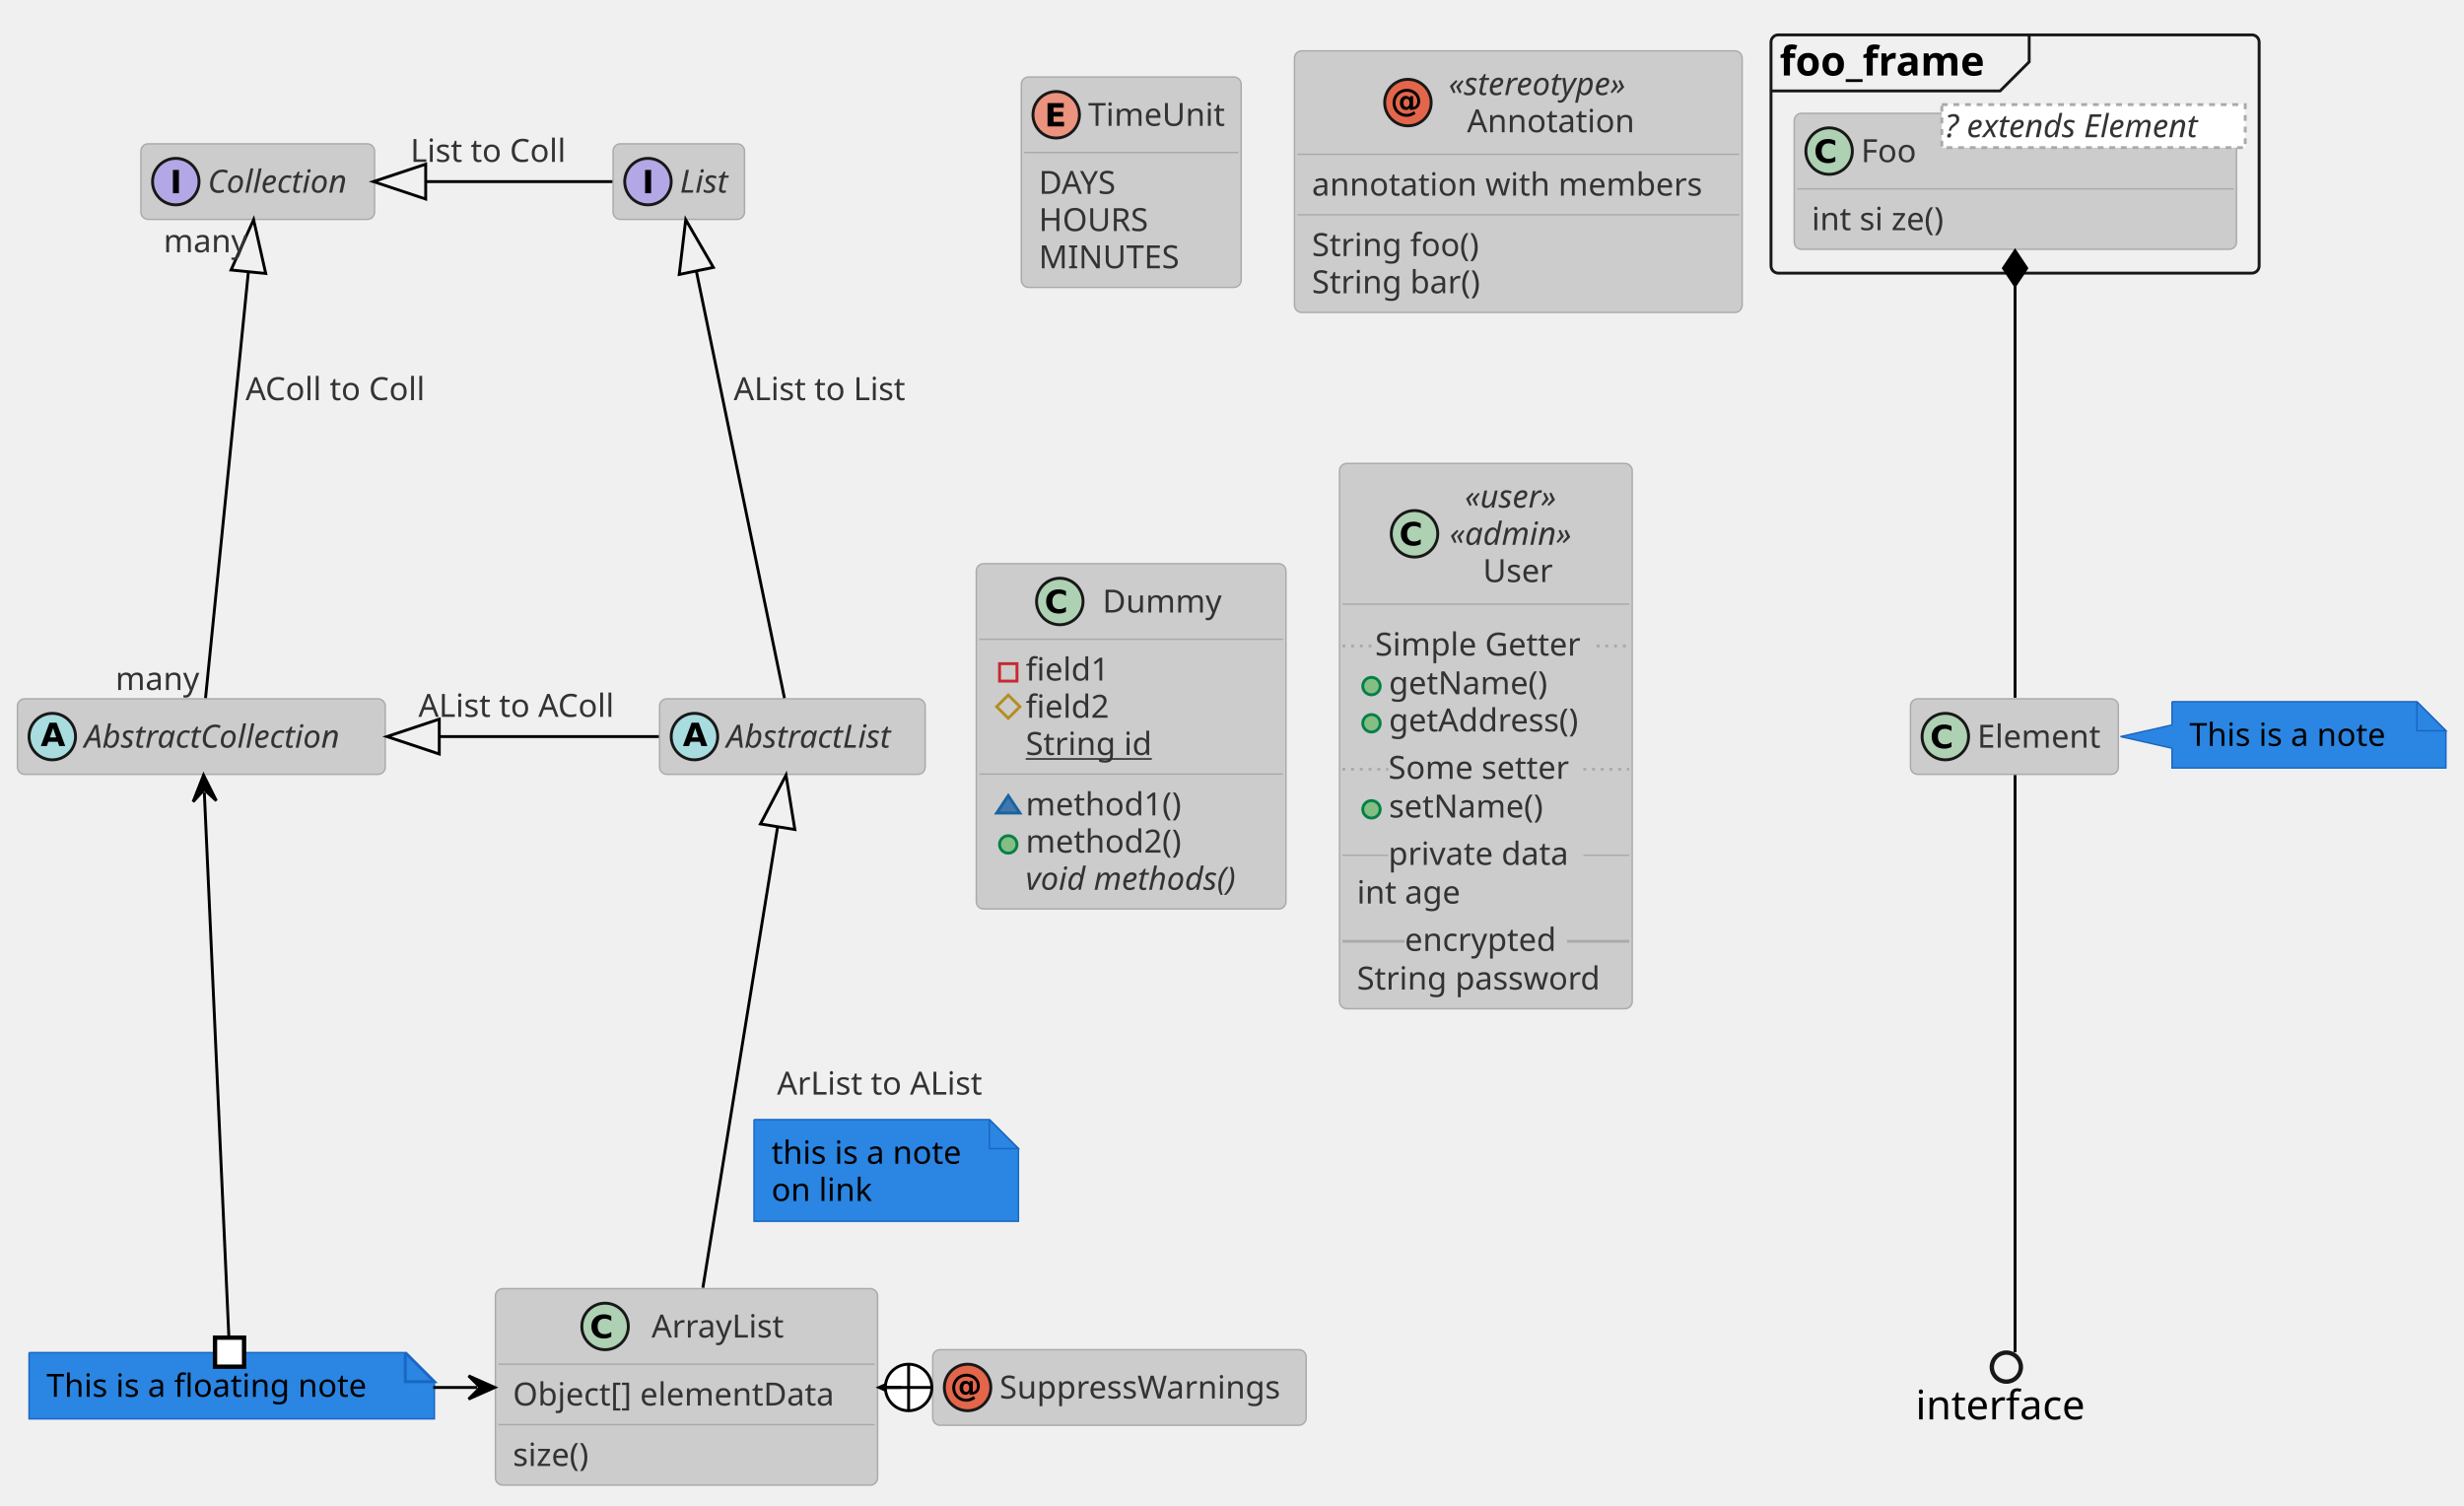
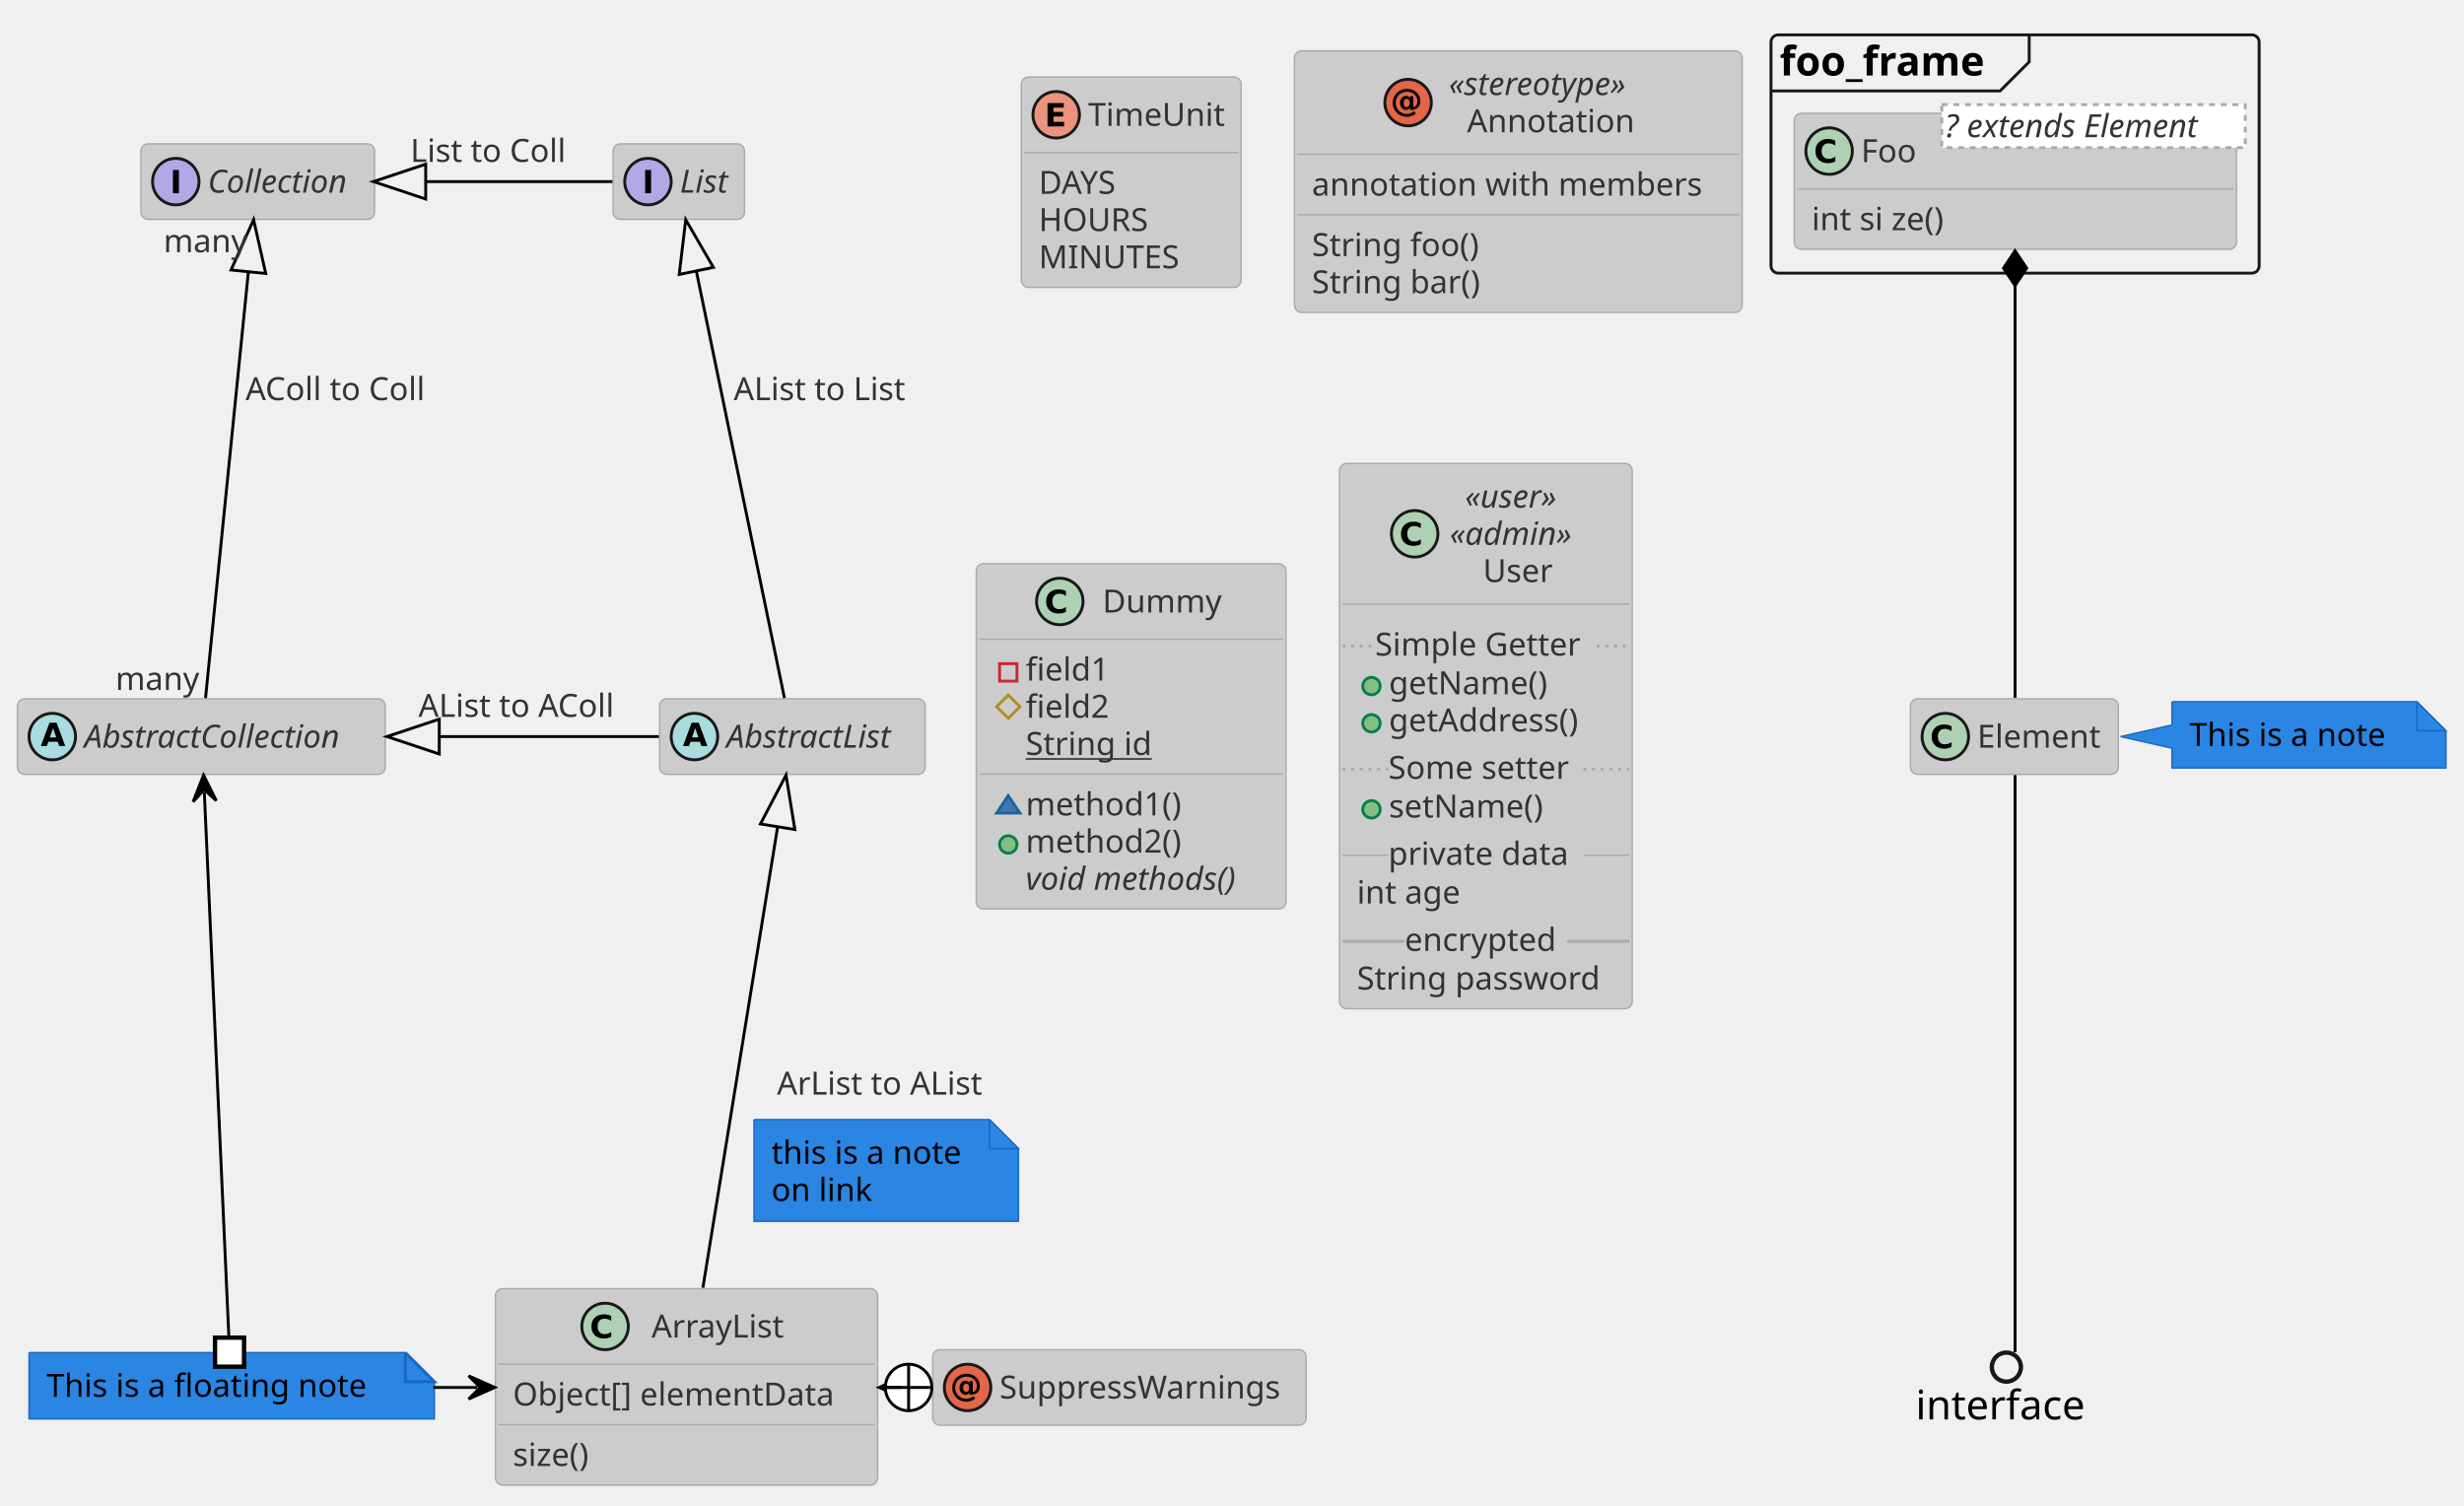
<svg xmlns="http://www.w3.org/2000/svg" contentStyleType="text/css" height="518px" preserveAspectRatio="none" style="width:848px;height:518px;background:#FFFFFF;" version="1.1" viewBox="0 0 848 518" width="848px" zoomAndPan="magnify">
  <defs />
  <g>
    <g id="cluster_foo_frame">
      <rect fill="none" height="82" rx="2.5" ry="2.5" style="stroke:#181818;stroke-width:1.0;" width="168" x="609.5" y="12" />
      <path d="M698.352,12 L698.352,21.297 L688.352,31.297 L609.5,31.297 " fill="none" style="stroke:#181818;stroke-width:1.0;" />
      <text fill="#000000" font-family="sans-serif" font-size="14" font-weight="bold" lengthAdjust="spacing" textLength="78.853" x="612.5" y="25.995">foo_frame</text>
    </g>
    <g id="elem_AbstractList">
      <rect codeLine="7" fill="#CCCCCC" height="26" id="AbstractList" rx="2.5" ry="2.5" style="stroke:#AAAAAA;stroke-width:0.5;" width="91.404" x="227" y="240.5" />
      <ellipse cx="239" cy="253.5" fill="#A9DCDF" rx="8" ry="8" style="stroke:#181818;stroke-width:1.0;" />
      <path d="M240.875,255.281 L237.641,255.281 L237.125,256.75 L235.047,256.75 L238.031,248.734 L240.484,248.734 L243.453,256.75 L241.375,256.75 L240.875,255.281 Z M238.156,253.797 L240.359,253.797 L239.266,250.609 L238.156,253.797 Z " fill="#000000" />
      <text fill="#333333" font-family="Verdana" font-size="11" font-style="italic" lengthAdjust="spacing" textLength="65.404" x="250" y="257.308">AbstractList</text>
    </g>
    <g id="elem_AbstractCollection">
      <rect codeLine="8" fill="#CCCCCC" height="26" id="AbstractCollection" rx="2.5" ry="2.5" style="stroke:#AAAAAA;stroke-width:0.5;" width="126.585" x="6" y="240.5" />
      <ellipse cx="18" cy="253.5" fill="#A9DCDF" rx="8" ry="8" style="stroke:#181818;stroke-width:1.0;" />
      <path d="M19.875,255.281 L16.641,255.281 L16.125,256.75 L14.047,256.75 L17.031,248.734 L19.484,248.734 L22.453,256.75 L20.375,256.75 L19.875,255.281 Z M17.156,253.797 L19.359,253.797 L18.266,250.609 L17.156,253.797 Z " fill="#000000" />
      <text fill="#333333" font-family="Verdana" font-size="11" font-style="italic" lengthAdjust="spacing" textLength="100.585" x="29" y="257.308">AbstractCollection</text>
    </g>
    <g id="elem_List">
      <rect codeLine="9" fill="#CCCCCC" height="26" id="List" rx="2.5" ry="2.5" style="stroke:#AAAAAA;stroke-width:0.5;" width="45.228" x="211" y="49.5" />
      <ellipse cx="223" cy="62.5" fill="#B4A7E5" rx="8" ry="8" style="stroke:#181818;stroke-width:1.0;" />
      <path d="M222.016,58.484 L224.078,58.484 L224.078,66.5 L222.016,66.5 L222.016,58.484 Z " fill="#000000" />
      <text fill="#333333" font-family="Verdana" font-size="11" font-style="italic" lengthAdjust="spacing" textLength="19.229" x="234" y="66.308">List</text>
    </g>
    <g id="elem_Collection">
      <rect codeLine="10" fill="#CCCCCC" height="26" id="Collection" rx="2.5" ry="2.5" style="stroke:#AAAAAA;stroke-width:0.5;" width="80.409" x="48.5" y="49.5" />
      <ellipse cx="60.5" cy="62.5" fill="#B4A7E5" rx="8" ry="8" style="stroke:#181818;stroke-width:1.0;" />
      <path d="M59.516,58.484 L61.578,58.484 L61.578,66.5 L59.516,66.5 L59.516,58.484 Z " fill="#000000" />
      <text fill="#333333" font-family="Verdana" font-size="11" font-style="italic" lengthAdjust="spacing" textLength="54.409" x="71.5" y="66.308">Collection</text>
    </g>
    <g id="elem_ArrayList">
      <rect codeLine="20" fill="#CCCCCC" height="67.609" id="ArrayList" rx="2.5" ry="2.5" style="stroke:#AAAAAA;stroke-width:0.5;" width="131.528" x="170.5" y="443.5" />
      <ellipse cx="208.24" cy="456.5" fill="#ADD1B2" rx="8" ry="8" style="stroke:#181818;stroke-width:1.0;" />
      <path d="M210.365,460.062 Q209.787,460.359 209.162,460.5 Q208.552,460.656 207.88,460.656 Q205.88,460.656 204.708,459.547 Q203.537,458.422 203.537,456.5 Q203.537,454.578 204.708,453.453 Q205.88,452.328 207.88,452.328 Q208.552,452.328 209.162,452.484 Q209.787,452.641 210.365,452.938 L210.365,454.594 Q209.787,454.203 209.224,454.016 Q208.662,453.828 208.052,453.828 Q206.943,453.828 206.302,454.547 Q205.677,455.25 205.677,456.5 Q205.677,457.734 206.302,458.453 Q206.943,459.156 208.052,459.156 Q208.662,459.156 209.224,458.984 Q209.787,458.797 210.365,458.406 L210.365,460.062 Z " fill="#000000" />
      <text fill="#333333" font-family="Verdana" font-size="11" lengthAdjust="spacing" textLength="49.049" x="224.24" y="460.308">ArrayList</text>
      <line style="stroke:#AAAAAA;stroke-width:0.5;" x1="171.5" x2="301.028" y1="469.5" y2="469.5" />
      <text fill="#333333" font-family="sans-serif" font-size="11" lengthAdjust="spacing" textLength="119.528" x="176.5" y="483.71">Object[] elementData</text>
      <line style="stroke:#AAAAAA;stroke-width:0.5;" x1="171.5" x2="301.028" y1="490.305" y2="490.305" />
      <text fill="#333333" font-family="sans-serif" font-size="11" lengthAdjust="spacing" textLength="29.912" x="176.5" y="504.515">size()</text>
    </g>
    <g id="elem_TimeUnit">
      <rect codeLine="25" fill="#CCCCCC" height="72.414" id="TimeUnit" rx="2.5" ry="2.5" style="stroke:#AAAAAA;stroke-width:0.5;" width="75.65" x="351.5" y="26.5" />
      <ellipse cx="363.5" cy="39.5" fill="#EB937F" rx="8" ry="8" style="stroke:#181818;stroke-width:1.0;" />
      <path d="M360.516,35.484 L366.094,35.484 L366.094,37.047 L362.578,37.047 L362.578,38.531 L365.875,38.531 L365.875,40.094 L362.578,40.094 L362.578,41.938 L366.203,41.938 L366.203,43.5 L360.516,43.5 L360.516,35.484 Z " fill="#000000" />
      <text fill="#333333" font-family="Verdana" font-size="11" lengthAdjust="spacing" textLength="49.65" x="374.5" y="43.308">TimeUnit</text>
      <line style="stroke:#AAAAAA;stroke-width:0.5;" x1="352.5" x2="426.15" y1="52.5" y2="52.5" />
      <text fill="#333333" font-family="sans-serif" font-size="11" lengthAdjust="spacing" textLength="29.697" x="357.5" y="66.71">DAYS</text>
      <text fill="#333333" font-family="sans-serif" font-size="11" lengthAdjust="spacing" textLength="39.606" x="357.5" y="79.515">HOURS</text>
      <text fill="#333333" font-family="sans-serif" font-size="11" lengthAdjust="spacing" textLength="49.666" x="357.5" y="92.32">MINUTES</text>
    </g>
    <g id="elem_SuppressWarnings">
      <rect codeLine="31" fill="#CCCCCC" height="26" id="SuppressWarnings" rx="2.5" ry="2.5" style="stroke:#AAAAAA;stroke-width:0.5;" width="128.523" x="321" y="464.5" />
      <ellipse cx="333" cy="477.5" fill="#E3664A" rx="8" ry="8" style="stroke:#181818;stroke-width:1.0;" />
      <path d="M331.469,477.609 Q331.469,478.266 331.75,478.656 Q332.031,479.031 332.516,479.031 Q332.984,479.031 333.266,478.656 Q333.562,478.266 333.562,477.609 Q333.562,476.953 333.266,476.578 Q332.984,476.203 332.5,476.203 Q332.031,476.203 331.75,476.578 Q331.469,476.953 331.469,477.609 Z M333.672,479.219 Q333.5,479.609 333.141,479.828 Q332.797,480.031 332.312,480.031 Q331.391,480.031 330.812,479.359 Q330.234,478.688 330.234,477.609 Q330.234,476.547 330.812,475.875 Q331.391,475.203 332.312,475.203 Q332.797,475.203 333.141,475.422 Q333.5,475.625 333.672,476.016 L333.672,475.312 L334.781,475.312 L334.781,479.031 Q335.453,478.922 335.828,478.391 Q336.219,477.844 336.219,477 Q336.219,476.469 336.062,476 Q335.906,475.531 335.594,475.141 Q335.078,474.484 334.312,474.125 Q333.547,473.766 332.656,473.766 Q332.031,473.766 331.453,473.938 Q330.891,474.094 330.406,474.422 Q329.609,474.938 329.172,475.781 Q328.734,476.609 328.734,477.578 Q328.734,478.391 329.016,479.094 Q329.297,479.781 329.844,480.328 Q330.391,480.844 331.078,481.125 Q331.781,481.406 332.562,481.406 Q333.234,481.406 333.906,481.141 Q334.594,480.891 335.078,480.469 L335.641,481.344 Q334.969,481.859 334.172,482.125 Q333.391,482.406 332.578,482.406 Q331.578,482.406 330.688,482.047 Q329.812,481.703 329.125,481.031 Q328.438,480.359 328.078,479.484 Q327.719,478.594 327.719,477.578 Q327.719,476.609 328.078,475.719 Q328.453,474.828 329.125,474.156 Q329.812,473.5 330.703,473.141 Q331.609,472.766 332.578,472.766 Q333.781,472.766 334.766,473.234 Q335.75,473.688 336.406,474.547 Q336.812,475.078 337.016,475.703 Q337.219,476.312 337.219,476.984 Q337.219,478.438 336.344,479.25 Q335.469,480.047 333.875,480.047 L333.672,480.047 L333.672,479.219 Z " fill="#000000" />
      <text fill="#333333" font-family="Verdana" font-size="11" lengthAdjust="spacing" textLength="102.523" x="344" y="481.308">SuppressWarnings</text>
    </g>
    <g id="elem_Annotation">
      <rect codeLine="33" fill="#CCCCCC" height="90.023" id="Annotation" rx="2.5" ry="2.5" style="stroke:#AAAAAA;stroke-width:0.5;" width="154.071" x="445.5" y="17.5" />
-       <ellipse cx="484.544" cy="35.305" fill="#E3664A" rx="8" ry="8" style="stroke:#181818;stroke-width:1.0;" />
-       <path d="M483.013,35.414 Q483.013,36.07 483.294,36.461 Q483.575,36.836 484.06,36.836 Q484.529,36.836 484.81,36.461 Q485.107,36.07 485.107,35.414 Q485.107,34.758 484.81,34.383 Q484.529,34.008 484.044,34.008 Q483.575,34.008 483.294,34.383 Q483.013,34.758 483.013,35.414 Z M485.216,37.023 Q485.044,37.414 484.685,37.633 Q484.341,37.836 483.857,37.836 Q482.935,37.836 482.357,37.164 Q481.779,36.492 481.779,35.414 Q481.779,34.352 482.357,33.68 Q482.935,33.008 483.857,33.008 Q484.341,33.008 484.685,33.227 Q485.044,33.43 485.216,33.82 L485.216,33.117 L486.325,33.117 L486.325,36.836 Q486.997,36.727 487.372,36.195 Q487.763,35.648 487.763,34.805 Q487.763,34.273 487.607,33.805 Q487.45,33.336 487.138,32.945 Q486.622,32.289 485.857,31.93 Q485.091,31.57 484.2,31.57 Q483.575,31.57 482.997,31.742 Q482.435,31.898 481.95,32.227 Q481.154,32.742 480.716,33.586 Q480.279,34.414 480.279,35.383 Q480.279,36.195 480.56,36.898 Q480.841,37.586 481.388,38.133 Q481.935,38.648 482.622,38.93 Q483.325,39.211 484.107,39.211 Q484.779,39.211 485.45,38.945 Q486.138,38.695 486.622,38.273 L487.185,39.148 Q486.513,39.664 485.716,39.93 Q484.935,40.211 484.122,40.211 Q483.122,40.211 482.232,39.852 Q481.357,39.508 480.669,38.836 Q479.982,38.164 479.622,37.289 Q479.263,36.398 479.263,35.383 Q479.263,34.414 479.622,33.523 Q479.997,32.633 480.669,31.961 Q481.357,31.305 482.247,30.945 Q483.154,30.57 484.122,30.57 Q485.325,30.57 486.31,31.039 Q487.294,31.492 487.95,32.352 Q488.357,32.883 488.56,33.508 Q488.763,34.117 488.763,34.789 Q488.763,36.242 487.888,37.055 Q487.013,37.852 485.419,37.852 L485.216,37.852 L485.216,37.023 Z " fill="#000000" />
-       <text fill="#333333" font-family="sans-serif" font-size="11" font-style="italic" lengthAdjust="spacing" textLength="72.982" x="498.544" y="32.71">«stereotype»</text>
+       <ellipse cx="484.603" cy="35.305" fill="#E3664A" rx="8" ry="8" style="stroke:#181818;stroke-width:1.0;" />
+       <path d="M483.072,35.414 Q483.072,36.07 483.353,36.461 Q483.635,36.836 484.119,36.836 Q484.588,36.836 484.869,36.461 Q485.166,36.07 485.166,35.414 Q485.166,34.758 484.869,34.383 Q484.588,34.008 484.103,34.008 Q483.635,34.008 483.353,34.383 Q483.072,34.758 483.072,35.414 Z M485.275,37.023 Q485.103,37.414 484.744,37.633 Q484.4,37.836 483.916,37.836 Q482.994,37.836 482.416,37.164 Q481.838,36.492 481.838,35.414 Q481.838,34.352 482.416,33.68 Q482.994,33.008 483.916,33.008 Q484.4,33.008 484.744,33.227 Q485.103,33.43 485.275,33.82 L485.275,33.117 L486.385,33.117 L486.385,36.836 Q487.056,36.727 487.431,36.195 Q487.822,35.648 487.822,34.805 Q487.822,34.273 487.666,33.805 Q487.51,33.336 487.197,32.945 Q486.681,32.289 485.916,31.93 Q485.15,31.57 484.26,31.57 Q483.635,31.57 483.056,31.742 Q482.494,31.898 482.01,32.227 Q481.213,32.742 480.775,33.586 Q480.338,34.414 480.338,35.383 Q480.338,36.195 480.619,36.898 Q480.9,37.586 481.447,38.133 Q481.994,38.648 482.681,38.93 Q483.385,39.211 484.166,39.211 Q484.838,39.211 485.51,38.945 Q486.197,38.695 486.681,38.273 L487.244,39.148 Q486.572,39.664 485.775,39.93 Q484.994,40.211 484.181,40.211 Q483.181,40.211 482.291,39.852 Q481.416,39.508 480.728,38.836 Q480.041,38.164 479.681,37.289 Q479.322,36.398 479.322,35.383 Q479.322,34.414 479.681,33.523 Q480.056,32.633 480.728,31.961 Q481.416,31.305 482.306,30.945 Q483.213,30.57 484.181,30.57 Q485.385,30.57 486.369,31.039 Q487.353,31.492 488.01,32.352 Q488.416,32.883 488.619,33.508 Q488.822,34.117 488.822,34.789 Q488.822,36.242 487.947,37.055 Q487.072,37.852 485.478,37.852 L485.275,37.852 L485.275,37.023 Z " fill="#000000" />
+       <text fill="#333333" font-family="sans-serif" font-size="11" font-style="italic" lengthAdjust="spacing" textLength="72.864" x="498.603" y="32.71">«stereotype»</text>
      <text fill="#333333" font-family="Verdana" font-size="11" lengthAdjust="spacing" textLength="60.323" x="504.874" y="45.515">Annotation</text>
      <line style="stroke:#AAAAAA;stroke-width:0.5;" x1="446.5" x2="598.571" y1="53.109" y2="53.109" />
      <text fill="#333333" font-family="sans-serif" font-size="11" lengthAdjust="spacing" textLength="142.071" x="451.5" y="67.32">annotation with members</text>
      <line style="stroke:#AAAAAA;stroke-width:0.5;" x1="446.5" x2="598.571" y1="73.914" y2="73.914" />
      <text fill="#333333" font-family="sans-serif" font-size="11" lengthAdjust="spacing" textLength="62.24" x="451.5" y="88.124">String foo()</text>
      <text fill="#333333" font-family="sans-serif" font-size="11" lengthAdjust="spacing" textLength="63.153" x="451.5" y="100.929">String bar()</text>
    </g>
    <g id="elem_Dummy">
      <rect codeLine="39" fill="#CCCCCC" height="118.828" id="Dummy" rx="2.5" ry="2.5" style="stroke:#AAAAAA;stroke-width:0.5;" width="106.569" x="336" y="194" />
      <ellipse cx="364.734" cy="207" fill="#ADD1B2" rx="8" ry="8" style="stroke:#181818;stroke-width:1.0;" />
      <path d="M366.859,210.562 Q366.281,210.859 365.656,211 Q365.046,211.156 364.375,211.156 Q362.375,211.156 361.203,210.047 Q360.031,208.922 360.031,207 Q360.031,205.078 361.203,203.953 Q362.375,202.828 364.375,202.828 Q365.046,202.828 365.656,202.984 Q366.281,203.141 366.859,203.438 L366.859,205.094 Q366.281,204.703 365.718,204.516 Q365.156,204.328 364.546,204.328 Q363.437,204.328 362.796,205.047 Q362.171,205.75 362.171,207 Q362.171,208.234 362.796,208.953 Q363.437,209.656 364.546,209.656 Q365.156,209.656 365.718,209.484 Q366.281,209.297 366.859,208.906 L366.859,210.562 Z " fill="#000000" />
      <text fill="#333333" font-family="Verdana" font-size="11" lengthAdjust="spacing" textLength="43.382" x="379.453" y="210.808">Dummy</text>
      <line style="stroke:#AAAAAA;stroke-width:0.5;" x1="337" x2="441.569" y1="220" y2="220" />
      <rect fill="none" height="6" style="stroke:#C82930;stroke-width:1.0;" width="6" x="344" y="228.402" />
      <text fill="#333333" font-family="sans-serif" font-size="11" lengthAdjust="spacing" textLength="30.733" x="353" y="234.21">field1</text>
      <polygon fill="none" points="347,239.207,351,243.207,347,247.207,343,243.207" style="stroke:#B38D22;stroke-width:1.0;" />
      <text fill="#333333" font-family="sans-serif" font-size="11" lengthAdjust="spacing" textLength="30.733" x="353" y="247.015">field2</text>
      <text fill="#333333" font-family="sans-serif" font-size="11" lengthAdjust="spacing" text-decoration="underline" textLength="46.363" x="353" y="259.82">String id</text>
      <line style="stroke:#AAAAAA;stroke-width:0.5;" x1="337" x2="441.569" y1="266.414" y2="266.414" />
      <polygon fill="#4177AF" points="347,273.816,343,279.816,351,279.816" style="stroke:#1963A0;stroke-width:1.0;" />
      <text fill="#333333" font-family="sans-serif" font-size="11" lengthAdjust="spacing" textLength="58.062" x="353" y="280.625">method1()</text>
      <ellipse cx="347" cy="290.621" fill="#84BE84" rx="3" ry="3" style="stroke:#038048;stroke-width:1.0;" />
      <text fill="#333333" font-family="sans-serif" font-size="11" lengthAdjust="spacing" textLength="58.062" x="353" y="293.429">method2()</text>
      <text fill="#333333" font-family="sans-serif" font-size="11" font-style="italic" lengthAdjust="spacing" textLength="83.569" x="353" y="306.234">void methods()</text>
    </g>
    <g id="elem_N1">
      <path d="M10,465.5 L10,488.305 L149.497,488.305 L149.497,475.5 L139.497,465.5 L10,465.5 " fill="#2A86E2" style="stroke:#1A66C2;stroke-width:0.5;" />
      <path d="M139.497,465.5 L139.497,475.5 L149.497,475.5 L139.497,465.5 " fill="#2A86E2" style="stroke:#1A66C2;stroke-width:1.0;" />
      <text fill="#000000" font-family="Verdana" font-size="11" lengthAdjust="spacing" textLength="118.497" x="16" y="480.71">This is a floating note</text>
    </g>
    <g id="elem_Element">
      <rect fill="#CCCCCC" height="26" id="Element" rx="2.5" ry="2.5" style="stroke:#AAAAAA;stroke-width:0.5;" width="71.541" x="657.5" y="240.5" />
      <ellipse cx="669.5" cy="253.5" fill="#ADD1B2" rx="8" ry="8" style="stroke:#181818;stroke-width:1.0;" />
      <path d="M671.625,257.062 Q671.047,257.359 670.422,257.5 Q669.812,257.656 669.141,257.656 Q667.141,257.656 665.969,256.547 Q664.797,255.422 664.797,253.5 Q664.797,251.578 665.969,250.453 Q667.141,249.328 669.141,249.328 Q669.812,249.328 670.422,249.484 Q671.047,249.641 671.625,249.938 L671.625,251.594 Q671.047,251.203 670.484,251.016 Q669.922,250.828 669.312,250.828 Q668.203,250.828 667.562,251.547 Q666.938,252.25 666.938,253.5 Q666.938,254.734 667.562,255.453 Q668.203,256.156 669.312,256.156 Q669.922,256.156 670.484,255.984 Q671.047,255.797 671.625,255.406 L671.625,257.062 Z " fill="#000000" />
      <text fill="#333333" font-family="Verdana" font-size="11" lengthAdjust="spacing" textLength="45.541" x="680.5" y="257.308">Element</text>
    </g>
    <g id="elem_Elementlol26">
      <ellipse cx="690.5" cy="470.5" fill="#F1F1F1" rx="5" ry="5" style="stroke:#181818;stroke-width:1.5;" />
    </g>
    <text fill="#000000" font-family="sans-serif" font-size="14" lengthAdjust="spacing" textLength="62.44" x="659.28" y="488.495">interface</text>
    <g id="elem_GMN31">
      <path d="M747.5,241.5 L747.5,249.5 L729.797,253.5 L747.5,257.5 L747.5,264.305 A0,0 0 0 0 747.5,264.305 L841.778,264.305 A0,0 0 0 0 841.778,264.305 L841.778,251.5 L831.778,241.5 L747.5,241.5 A0,0 0 0 0 747.5,241.5 " fill="#2A86E2" style="stroke:#1A66C2;stroke-width:0.5;" />
      <path d="M831.778,241.5 L831.778,251.5 L841.778,251.5 L831.778,241.5 " fill="#2A86E2" style="stroke:#1A66C2;stroke-width:0.5;" />
      <text fill="#000000" font-family="Verdana" font-size="11" lengthAdjust="spacing" textLength="73.278" x="753.5" y="256.71">This is a note</text>
    </g>
    <g id="elem_User">
      <rect codeLine="69" fill="#CCCCCC" height="187.656" id="User" rx="2.5" ry="2.5" style="stroke:#AAAAAA;stroke-width:0.5;" width="100.741" x="461" y="159.5" />
-       <ellipse cx="486.813" cy="183.707" fill="#ADD1B2" rx="8" ry="8" style="stroke:#181818;stroke-width:1.0;" />
-       <path d="M488.938,187.269 Q488.36,187.566 487.735,187.707 Q487.126,187.863 486.454,187.863 Q484.454,187.863 483.282,186.754 Q482.11,185.629 482.11,183.707 Q482.11,181.785 483.282,180.66 Q484.454,179.535 486.454,179.535 Q487.126,179.535 487.735,179.691 Q488.36,179.848 488.938,180.144 L488.938,181.801 Q488.36,181.41 487.798,181.223 Q487.235,181.035 486.626,181.035 Q485.517,181.035 484.876,181.754 Q484.251,182.457 484.251,183.707 Q484.251,184.941 484.876,185.66 Q485.517,186.363 486.626,186.363 Q487.235,186.363 487.798,186.191 Q488.36,186.004 488.938,185.613 L488.938,187.269 Z " fill="#000000" />
-       <text fill="#333333" font-family="sans-serif" font-size="11" font-style="italic" lengthAdjust="spacing" textLength="37.571" x="504.12" y="174.71">«user»</text>
-       <text fill="#333333" font-family="sans-serif" font-size="11" font-style="italic" lengthAdjust="spacing" textLength="48.044" x="498.883" y="187.515">«admin»</text>
-       <text fill="#333333" font-family="Verdana" font-size="11" lengthAdjust="spacing" textLength="25.072" x="510.369" y="200.32">User</text>
+       <ellipse cx="486.867" cy="183.707" fill="#ADD1B2" rx="8" ry="8" style="stroke:#181818;stroke-width:1.0;" />
+       <path d="M488.992,187.269 Q488.414,187.566 487.789,187.707 Q487.179,187.863 486.507,187.863 Q484.507,187.863 483.336,186.754 Q482.164,185.629 482.164,183.707 Q482.164,181.785 483.336,180.66 Q484.507,179.535 486.507,179.535 Q487.179,179.535 487.789,179.691 Q488.414,179.848 488.992,180.144 L488.992,181.801 Q488.414,181.41 487.851,181.223 Q487.289,181.035 486.679,181.035 Q485.57,181.035 484.929,181.754 Q484.304,182.457 484.304,183.707 Q484.304,184.941 484.929,185.66 Q485.57,186.363 486.679,186.363 Q487.289,186.363 487.851,186.191 Q488.414,186.004 488.992,185.613 L488.992,187.269 Z " fill="#000000" />
+       <text fill="#333333" font-family="sans-serif" font-size="11" font-style="italic" lengthAdjust="spacing" textLength="37.453" x="504.185" y="174.71">«user»</text>
+       <text fill="#333333" font-family="sans-serif" font-size="11" font-style="italic" lengthAdjust="spacing" textLength="47.926" x="498.948" y="187.515">«admin»</text>
+       <text fill="#333333" font-family="Verdana" font-size="11" lengthAdjust="spacing" textLength="25.072" x="510.375" y="200.32">User</text>
      <line style="stroke:#AAAAAA;stroke-width:0.5;" x1="462" x2="560.741" y1="207.914" y2="207.914" />
      <ellipse cx="472" cy="236.121" fill="#84BE84" rx="3" ry="3" style="stroke:#038048;stroke-width:1.0;" />
      <text fill="#333333" font-family="sans-serif" font-size="11" lengthAdjust="spacing" textLength="59.098" x="478" y="238.929">getName()</text>
      <ellipse cx="472" cy="248.926" fill="#84BE84" rx="3" ry="3" style="stroke:#038048;stroke-width:1.0;" />
      <text fill="#333333" font-family="sans-serif" font-size="11" lengthAdjust="spacing" textLength="70.888" x="478" y="251.734">getAddress()</text>
      <line style="stroke:#AAAAAA;stroke-width:1.0;stroke-dasharray:1.0,2.0;" x1="462" x2="473.238" y1="222.316" y2="222.316" />
      <text fill="#333333" font-family="sans-serif" font-size="11" lengthAdjust="spacing" textLength="76.264" x="473.238" y="225.625">Simple Getter</text>
      <line style="stroke:#AAAAAA;stroke-width:1.0;stroke-dasharray:1.0,2.0;" x1="549.503" x2="560.741" y1="222.316" y2="222.316" />
      <ellipse cx="472" cy="278.535" fill="#84BE84" rx="3" ry="3" style="stroke:#038048;stroke-width:1.0;" />
      <text fill="#333333" font-family="sans-serif" font-size="11" lengthAdjust="spacing" textLength="57.847" x="478" y="281.343">setName()</text>
      <line style="stroke:#AAAAAA;stroke-width:1.0;stroke-dasharray:1.0,2.0;" x1="462" x2="477.817" y1="264.731" y2="264.731" />
      <text fill="#333333" font-family="sans-serif" font-size="11" lengthAdjust="spacing" textLength="67.106" x="477.817" y="268.039">Some setter</text>
      <line style="stroke:#AAAAAA;stroke-width:1.0;stroke-dasharray:1.0,2.0;" x1="544.924" x2="560.741" y1="264.731" y2="264.731" />
      <text fill="#333333" font-family="sans-serif" font-size="11" lengthAdjust="spacing" textLength="38.328" x="467" y="310.953">int age</text>
      <line style="stroke:#AAAAAA;stroke-width:0.5;" x1="462" x2="477.788" y1="294.34" y2="294.34" />
      <text fill="#333333" font-family="sans-serif" font-size="11" lengthAdjust="spacing" textLength="67.165" x="477.788" y="297.648">private data</text>
      <line style="stroke:#AAAAAA;stroke-width:0.5;" x1="544.953" x2="560.741" y1="294.34" y2="294.34" />
      <text fill="#333333" font-family="sans-serif" font-size="11" lengthAdjust="spacing" textLength="88.741" x="467" y="340.562">String password</text>
      <line style="stroke:#AAAAAA;stroke-width:1.0;" x1="462" x2="483.438" y1="323.949" y2="323.949" />
      <text fill="#333333" font-family="sans-serif" font-size="11" lengthAdjust="spacing" textLength="55.865" x="483.438" y="327.257">encrypted</text>
      <line style="stroke:#AAAAAA;stroke-width:1.0;" x1="539.303" x2="560.741" y1="323.949" y2="323.949" />
    </g>
    <g id="elem_Foo">
      <rect codeLine="54" fill="#CCCCCC" height="46.805" id="Foo" rx="2.5" ry="2.5" style="stroke:#AAAAAA;stroke-width:0.5;" width="152.203" x="617.5" y="39" />
      <ellipse cx="629.5" cy="52" fill="#ADD1B2" rx="8" ry="8" style="stroke:#181818;stroke-width:1.0;" />
      <path d="M631.625,55.562 Q631.047,55.859 630.422,56 Q629.812,56.156 629.141,56.156 Q627.141,56.156 625.969,55.047 Q624.797,53.922 624.797,52 Q624.797,50.078 625.969,48.953 Q627.141,47.828 629.141,47.828 Q629.812,47.828 630.422,47.984 Q631.047,48.141 631.625,48.438 L631.625,50.094 Q631.047,49.703 630.484,49.516 Q629.922,49.328 629.312,49.328 Q628.203,49.328 627.562,50.047 Q626.938,50.75 626.938,52 Q626.938,53.234 627.562,53.953 Q628.203,54.656 629.312,54.656 Q629.922,54.656 630.484,54.484 Q631.047,54.297 631.625,53.906 L631.625,55.562 Z " fill="#000000" />
      <text fill="#333333" font-family="Verdana" font-size="11" lengthAdjust="spacing" textLength="19.787" x="640.5" y="55.808">Foo</text>
      <rect fill="#FFFFFF" height="14.805" style="stroke:#AAAAAA;stroke-width:1.0;stroke-dasharray:2.0,2.0;" width="104.416" x="668.287" y="36" />
      <text fill="#333333" font-family="sans-serif" font-size="11" font-style="italic" lengthAdjust="spacing" textLength="102.416" x="669.287" y="47.21">? extends Element</text>
      <line style="stroke:#AAAAAA;stroke-width:0.5;" x1="618.5" x2="768.703" y1="65" y2="65" />
      <text fill="#333333" font-family="sans-serif" font-size="11" lengthAdjust="spacing" textLength="51.246" x="623.5" y="79.21">int si ze()</text>
    </g>
    <polygon fill="none" points="235.999,75.61,233.76,94.451,245.513,92.026,235.999,75.61" style="stroke:#000000;stroke-width:1.0;" />
    <path d="M239.637,93.239 C246.664,127.295 262.908,206.016 269.971,240.246 " fill="none" style="stroke:#000000;stroke-width:1.0;" />
    <text fill="#333333" font-family="Verdana" font-size="11" lengthAdjust="spacing" textLength="64.018" x="252.5" y="137.71">AList to List</text>
    <polygon fill="none" points="87.283,75.61,79.512,92.92,91.452,94.12,87.283,75.61" style="stroke:#000000;stroke-width:1.0;" />
    <path d="M85.482,93.52 C82.058,127.576 74.173,206.016 70.732,240.246 " fill="none" style="stroke:#000000;stroke-width:1.0;" />
    <text fill="#333333" font-family="Verdana" font-size="11" lengthAdjust="spacing" textLength="66.607" x="84.5" y="137.71">AColl to Coll</text>
    <text fill="#333333" font-family="Verdana" font-size="11" lengthAdjust="spacing" textLength="30.938" x="39.732" y="237.456">many</text>
    <text fill="#333333" font-family="Verdana" font-size="11" lengthAdjust="spacing" textLength="30.938" x="56.283" y="86.821">many</text>
    <polygon fill="none" points="128.506,62.5,146.506,68.5,146.506,56.5,128.506,62.5" style="stroke:#000000;stroke-width:1.0;" />
    <path d="M146.506,62.5 C172.995,62.5 188.781,62.5 210.767,62.5 " fill="none" style="stroke:#000000;stroke-width:1.0;" />
    <text fill="#333333" font-family="Verdana" font-size="11" lengthAdjust="spacing" textLength="57.788" x="141.25" y="55.71">List to Coll</text>
    <polygon fill="none" points="133.173,253.5,151.173,259.5,151.173,247.5,133.173,253.5" style="stroke:#000000;stroke-width:1.0;" />
    <path d="M151.173,253.5 C181.522,253.5 199.134,253.5 226.758,253.5 " fill="none" style="stroke:#000000;stroke-width:1.0;" />
    <text fill="#333333" font-family="Verdana" font-size="11" lengthAdjust="spacing" textLength="72.837" x="144" y="246.71">AList to AColl</text>
    <polygon fill="none" points="270.513,266.752,261.709,283.559,273.555,285.48,270.513,266.752" style="stroke:#000000;stroke-width:1.0;" />
    <path d="M267.632,284.52 C262.237,317.788 250.056,392.907 241.904,443.176 " fill="none" style="stroke:#000000;stroke-width:1.0;" />
    <text fill="#333333" font-family="Verdana" font-size="11" lengthAdjust="spacing" textLength="76.065" x="267.403" y="376.71">ArList to AList</text>
    <path d="M259.5,385.305 L259.5,420.305 L350.5,420.305 L350.5,395.305 L340.5,385.305 L259.5,385.305 " fill="#2A86E2" style="stroke:#1A66C2;stroke-width:0.5;" />
    <path d="M340.5,385.305 L340.5,395.305 L350.5,395.305 L340.5,385.305 " fill="#2A86E2" style="stroke:#1A66C2;stroke-width:0.5;" />
    <text fill="#000000" font-family="Verdana" font-size="11" lengthAdjust="spacing" textLength="70.872" x="265.5" y="400.515">this is a note</text>
    <text fill="#000000" font-family="Verdana" font-size="11" lengthAdjust="spacing" textLength="36.652" x="265.5" y="413.32">on link</text>
    <polygon fill="#000000" points="302.56,477.5,311.56,481.5,307.56,477.5,311.56,473.5,302.56,477.5" style="stroke:#000000;stroke-width:1.0;" />
    <ellipse cx="312.704" cy="477.5" fill="#FFFFFF" rx="8" ry="8" style="stroke:#000000;stroke-width:1.0;" />
    <line style="stroke:#000000;stroke-width:1.0;" x1="304.704" x2="320.704" y1="477.5" y2="477.5" />
    <line style="stroke:#000000;stroke-width:1.0;" x1="312.704" x2="312.704" y1="469.5" y2="485.5" />
    <path d="M308.56,477.5 C314.608,477.5 298.656,477.5 304.704,477.5 " fill="none" style="stroke:#000000;stroke-width:1.0;" />
    <polygon fill="#000000" points="70.052,266.752,66.461,275.923,70.277,271.747,74.453,275.563,70.052,266.752" style="stroke:#000000;stroke-width:1.0;" />
    <rect fill="#FFFFFF" height="10" style="stroke:#000000;stroke-width:1.5;" width="10" x="73.998" y="460.354" />
    <path d="M70.322,272.746 C72.087,311.923 77.08,422.785 78.773,460.359 " fill="none" style="stroke:#000000;stroke-width:1.0;" />
    <polygon fill="#000000" points="170.273,477.5,161.273,473.5,165.273,477.5,161.273,481.5,170.273,477.5" style="stroke:#000000;stroke-width:1.0;" />
    <path d="M149.107,477.5 C156.163,477.5 157.218,477.5 164.273,477.5 " fill="none" style="stroke:#000000;stroke-width:1.0;" />
    <polygon fill="#000000" points="693.5,86.298,689.5,92.298,693.5,98.298,697.5,92.298,693.5,86.298" style="stroke:#000000;stroke-width:1.0;" />
    <path d="M693.5,98.298 C693.5,138.552 693.5,208.914 693.5,240.132 " fill="none" style="stroke:#000000;stroke-width:1.0;" />
    <path d="M693.5,266.752 C693.5,305.929 693.5,427.78 693.5,465.354 " fill="none" style="stroke:#000000;stroke-width:1.0;" />
  </g>
</svg>
